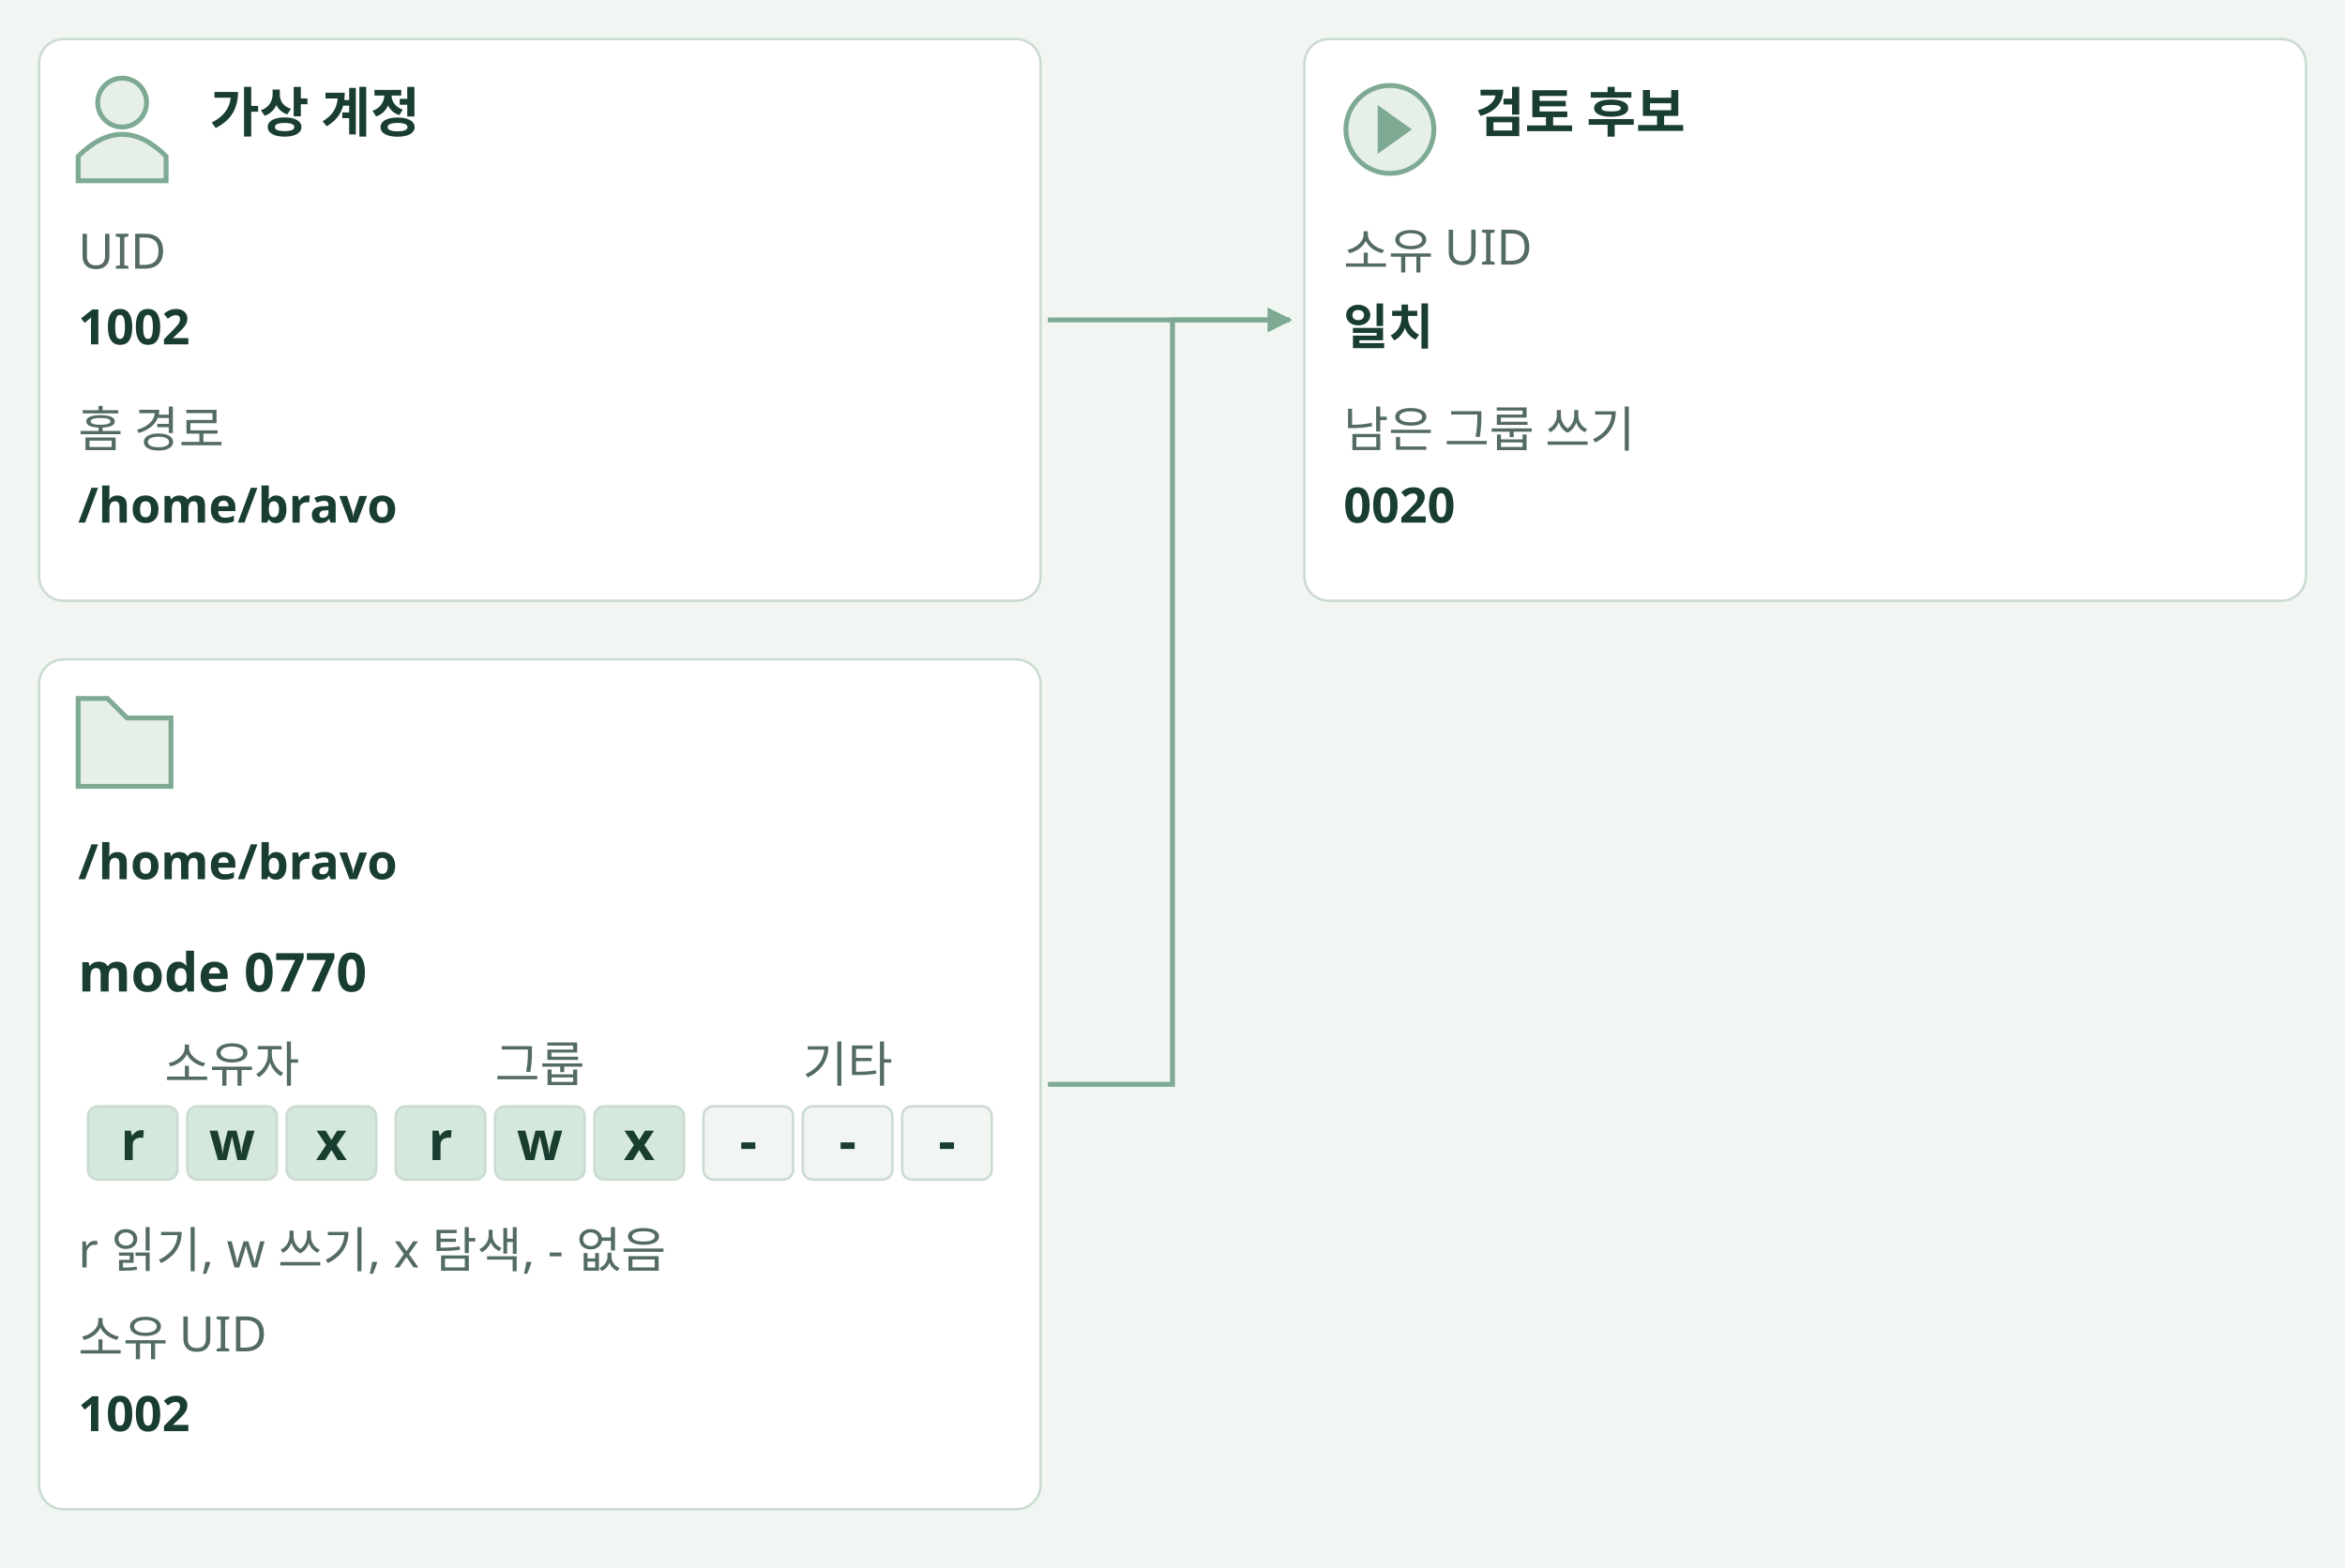
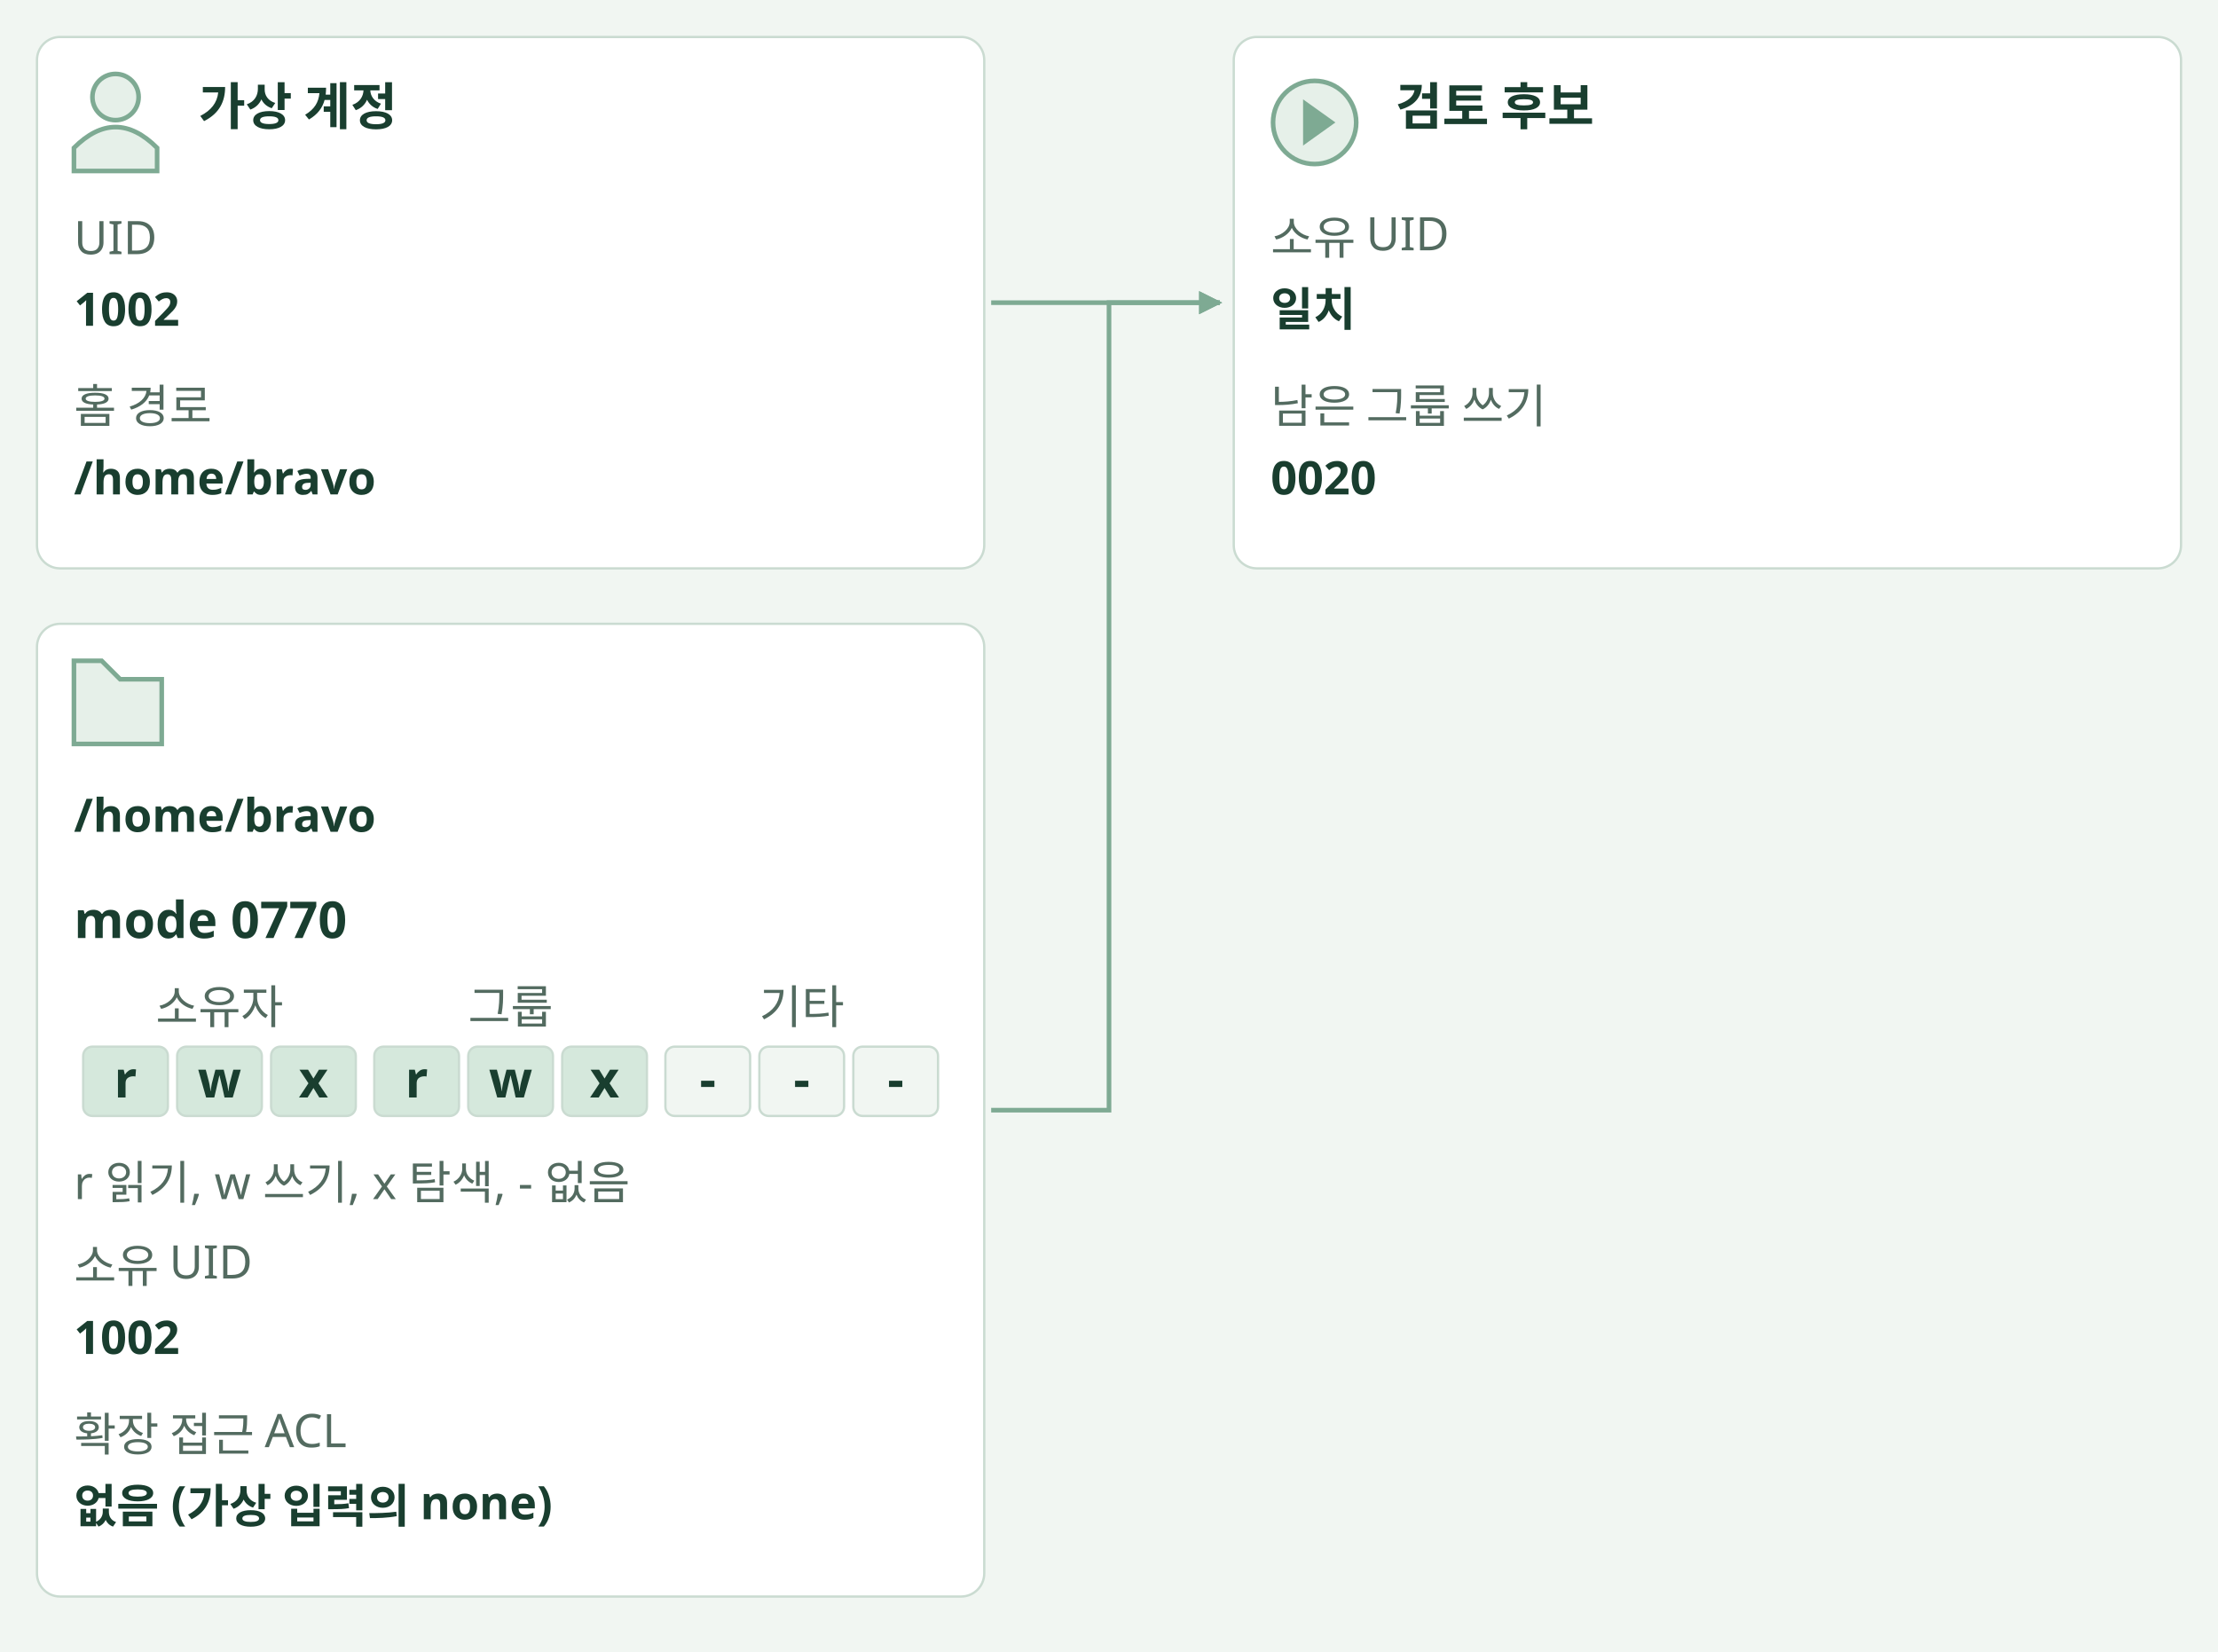
- <svg xmlns="http://www.w3.org/2000/svg" width="960" height="642" viewBox="0 0 960 642" data-diagram-kind="merge" data-explanation="structured" role="img" aria-labelledby="title desc">
+ <svg xmlns="http://www.w3.org/2000/svg" width="960" height="715" viewBox="0 0 960 715" data-diagram-kind="merge" data-explanation="structured" role="img" aria-labelledby="title desc">
  <defs>
    <marker id="arrow" viewBox="0 0 10 10" refX="9" refY="5" markerWidth="5" markerHeight="5" orient="auto-start-reverse">
      <path d="M0 0L10 5L0 10Z" fill="#7eaa93" />
    </marker>
  </defs>
-   <rect width="960" height="642" fill="#f1f6f2" />
+   <rect width="960" height="715" fill="#f1f6f2" />
  <g font-family="'Malgun Gothic','Noto Sans KR',sans-serif">
    <g data-panel="actor">
      <rect x="16" y="16" width="410" height="230" rx="10" fill="#fff" stroke="#cadbd1" />
      <circle cx="50" cy="42" r="10" fill="#e6f0e9" stroke="#7eaa93" stroke-width="2" />
      <path d="M32 74v-10q18-18 36 0v10Z" fill="#e6f0e9" stroke="#7eaa93" stroke-width="2" />
      <text x="86" y="54" font-size="22" fill="#193e2f" font-weight="700" text-anchor="start" data-role="key">
        <tspan x="86" dy="0">가상 계정</tspan>
      </text>
      <text x="32" y="110" font-size="20" fill="#536b60" font-weight="400" text-anchor="start">
        <tspan x="32" dy="0">UID</tspan>
      </text>
      <text x="32" y="141" font-size="20" fill="#193e2f" font-weight="700" text-anchor="start" data-role="key">
        <tspan x="32" dy="0">1002</tspan>
      </text>
      <text x="32" y="183" font-size="20" fill="#536b60" font-weight="400" text-anchor="start">
        <tspan x="32" dy="0">홈 경로</tspan>
      </text>
      <text x="32" y="214" font-size="20" fill="#193e2f" font-weight="700" text-anchor="start" data-role="key">
        <tspan x="32" dy="0">/home/bravo</tspan>
      </text>
    </g>
    <g data-panel="file">
-       <rect x="16" y="270" width="410" height="348" rx="10" fill="#fff" stroke="#cadbd1" />
+       <rect x="16" y="270" width="410" height="421" rx="10" fill="#fff" stroke="#cadbd1" />
      <path d="M32 294v28h38V294H52l-8-8H32v8Z" fill="#e6f0e9" stroke="#7eaa93" stroke-width="2" />
      <text x="32" y="360" font-size="20" fill="#193e2f" font-weight="700" text-anchor="start" data-role="key">
        <tspan x="32" dy="0">/home/bravo</tspan>
      </text>
      <text x="32" y="406" font-size="22" fill="#193e2f" font-weight="700" text-anchor="start" data-role="key">
        <tspan x="32" dy="0">mode 0770</tspan>
      </text>
      <g data-illustration="permission-bits" data-mode="0770">
        <text x="95" y="443" font-size="20" fill="#536b60" font-weight="400" text-anchor="middle">소유자</text>
        <rect x="36" y="453" width="36.667" height="30" rx="4" fill="#d5e8dc" stroke="#cadbd1" />
        <text x="54.333" y="475" font-size="22" fill="#193e2f" font-weight="700" text-anchor="middle" data-role="key">r</text>
        <rect x="76.667" y="453" width="36.667" height="30" rx="4" fill="#d5e8dc" stroke="#cadbd1" />
        <text x="95" y="475" font-size="22" fill="#193e2f" font-weight="700" text-anchor="middle" data-role="key">w</text>
        <rect x="117.333" y="453" width="36.667" height="30" rx="4" fill="#d5e8dc" stroke="#cadbd1" />
        <text x="135.667" y="475" font-size="22" fill="#193e2f" font-weight="700" text-anchor="middle" data-role="key">x</text>
        <text x="221" y="443" font-size="20" fill="#536b60" font-weight="400" text-anchor="middle">그룹</text>
        <rect x="162" y="453" width="36.667" height="30" rx="4" fill="#d5e8dc" stroke="#cadbd1" />
        <text x="180.333" y="475" font-size="22" fill="#193e2f" font-weight="700" text-anchor="middle" data-role="key">r</text>
        <rect x="202.667" y="453" width="36.667" height="30" rx="4" fill="#d5e8dc" stroke="#cadbd1" />
        <text x="221" y="475" font-size="22" fill="#193e2f" font-weight="700" text-anchor="middle" data-role="key">w</text>
        <rect x="243.333" y="453" width="36.667" height="30" rx="4" fill="#d5e8dc" stroke="#cadbd1" />
        <text x="261.667" y="475" font-size="22" fill="#193e2f" font-weight="700" text-anchor="middle" data-role="key">x</text>
        <text x="347" y="443" font-size="20" fill="#536b60" font-weight="400" text-anchor="middle">기타</text>
        <rect x="288" y="453" width="36.667" height="30" rx="4" fill="#f1f6f2" stroke="#cadbd1" />
        <text x="306.333" y="475" font-size="22" fill="#193e2f" font-weight="700" text-anchor="middle" data-role="key">-</text>
        <rect x="328.667" y="453" width="36.667" height="30" rx="4" fill="#f1f6f2" stroke="#cadbd1" />
        <text x="347" y="475" font-size="22" fill="#193e2f" font-weight="700" text-anchor="middle" data-role="key">-</text>
        <rect x="369.333" y="453" width="36.667" height="30" rx="4" fill="#f1f6f2" stroke="#cadbd1" />
        <text x="387.667" y="475" font-size="22" fill="#193e2f" font-weight="700" text-anchor="middle" data-role="key">-</text>
      </g>
      <text x="32" y="519" font-size="20" fill="#536b60" font-weight="400" text-anchor="start">
        <tspan x="32" dy="0">r 읽기, w 쓰기, x 탐색, - 없음</tspan>
      </text>
      <text x="32" y="555" font-size="20" fill="#536b60" font-weight="400" text-anchor="start">
        <tspan x="32" dy="0">소유 UID</tspan>
      </text>
      <text x="32" y="586" font-size="20" fill="#193e2f" font-weight="700" text-anchor="start" data-role="key">
        <tspan x="32" dy="0">1002</tspan>
      </text>
+       <text x="32" y="628" font-size="20" fill="#536b60" font-weight="400" text-anchor="start">
+         <tspan x="32" dy="0">확장 접근 ACL</tspan>
+       </text>
+       <text x="32" y="659" font-size="20" fill="#193e2f" font-weight="700" text-anchor="start" data-role="key">
+         <tspan x="32" dy="0">없음 (가상 입력의 none)</tspan>
+       </text>
    </g>
    <g data-panel="actor">
      <rect x="534" y="16" width="410" height="230" rx="10" fill="#fff" stroke="#cadbd1" />
      <circle cx="569" cy="53" r="18" fill="#e6f0e9" stroke="#7eaa93" stroke-width="2" />
      <path d="M564 43l14 10-14 10Z" fill="#7eaa93" />
      <text x="604" y="54" font-size="22" fill="#193e2f" font-weight="700" text-anchor="start" data-role="key">
        <tspan x="604" dy="0">검토 후보</tspan>
      </text>
      <text x="550" y="110" font-size="20" fill="#536b60" font-weight="400" text-anchor="start">
        <tspan x="550" dy="0">소유 UID</tspan>
      </text>
      <text x="550" y="141" font-size="20" fill="#193e2f" font-weight="700" text-anchor="start" data-role="key">
        <tspan x="550" dy="0">일치</tspan>
      </text>
      <text x="550" y="183" font-size="20" fill="#536b60" font-weight="400" text-anchor="start">
        <tspan x="550" dy="0">남은 그룹 쓰기</tspan>
      </text>
      <text x="550" y="214" font-size="20" fill="#193e2f" font-weight="700" text-anchor="start" data-role="key">
        <tspan x="550" dy="0">0020</tspan>
      </text>
    </g>
    <path d="M429 131H480V131H528" fill="none" stroke="#7eaa93" stroke-width="2" marker-end="url(#arrow)" />
-     <path d="M429 444H480V131H528" fill="none" stroke="#7eaa93" stroke-width="2" marker-end="url(#arrow)" />
+     <path d="M429 480.5H480V131H528" fill="none" stroke="#7eaa93" stroke-width="2" marker-end="url(#arrow)" />
  </g>
</svg>
